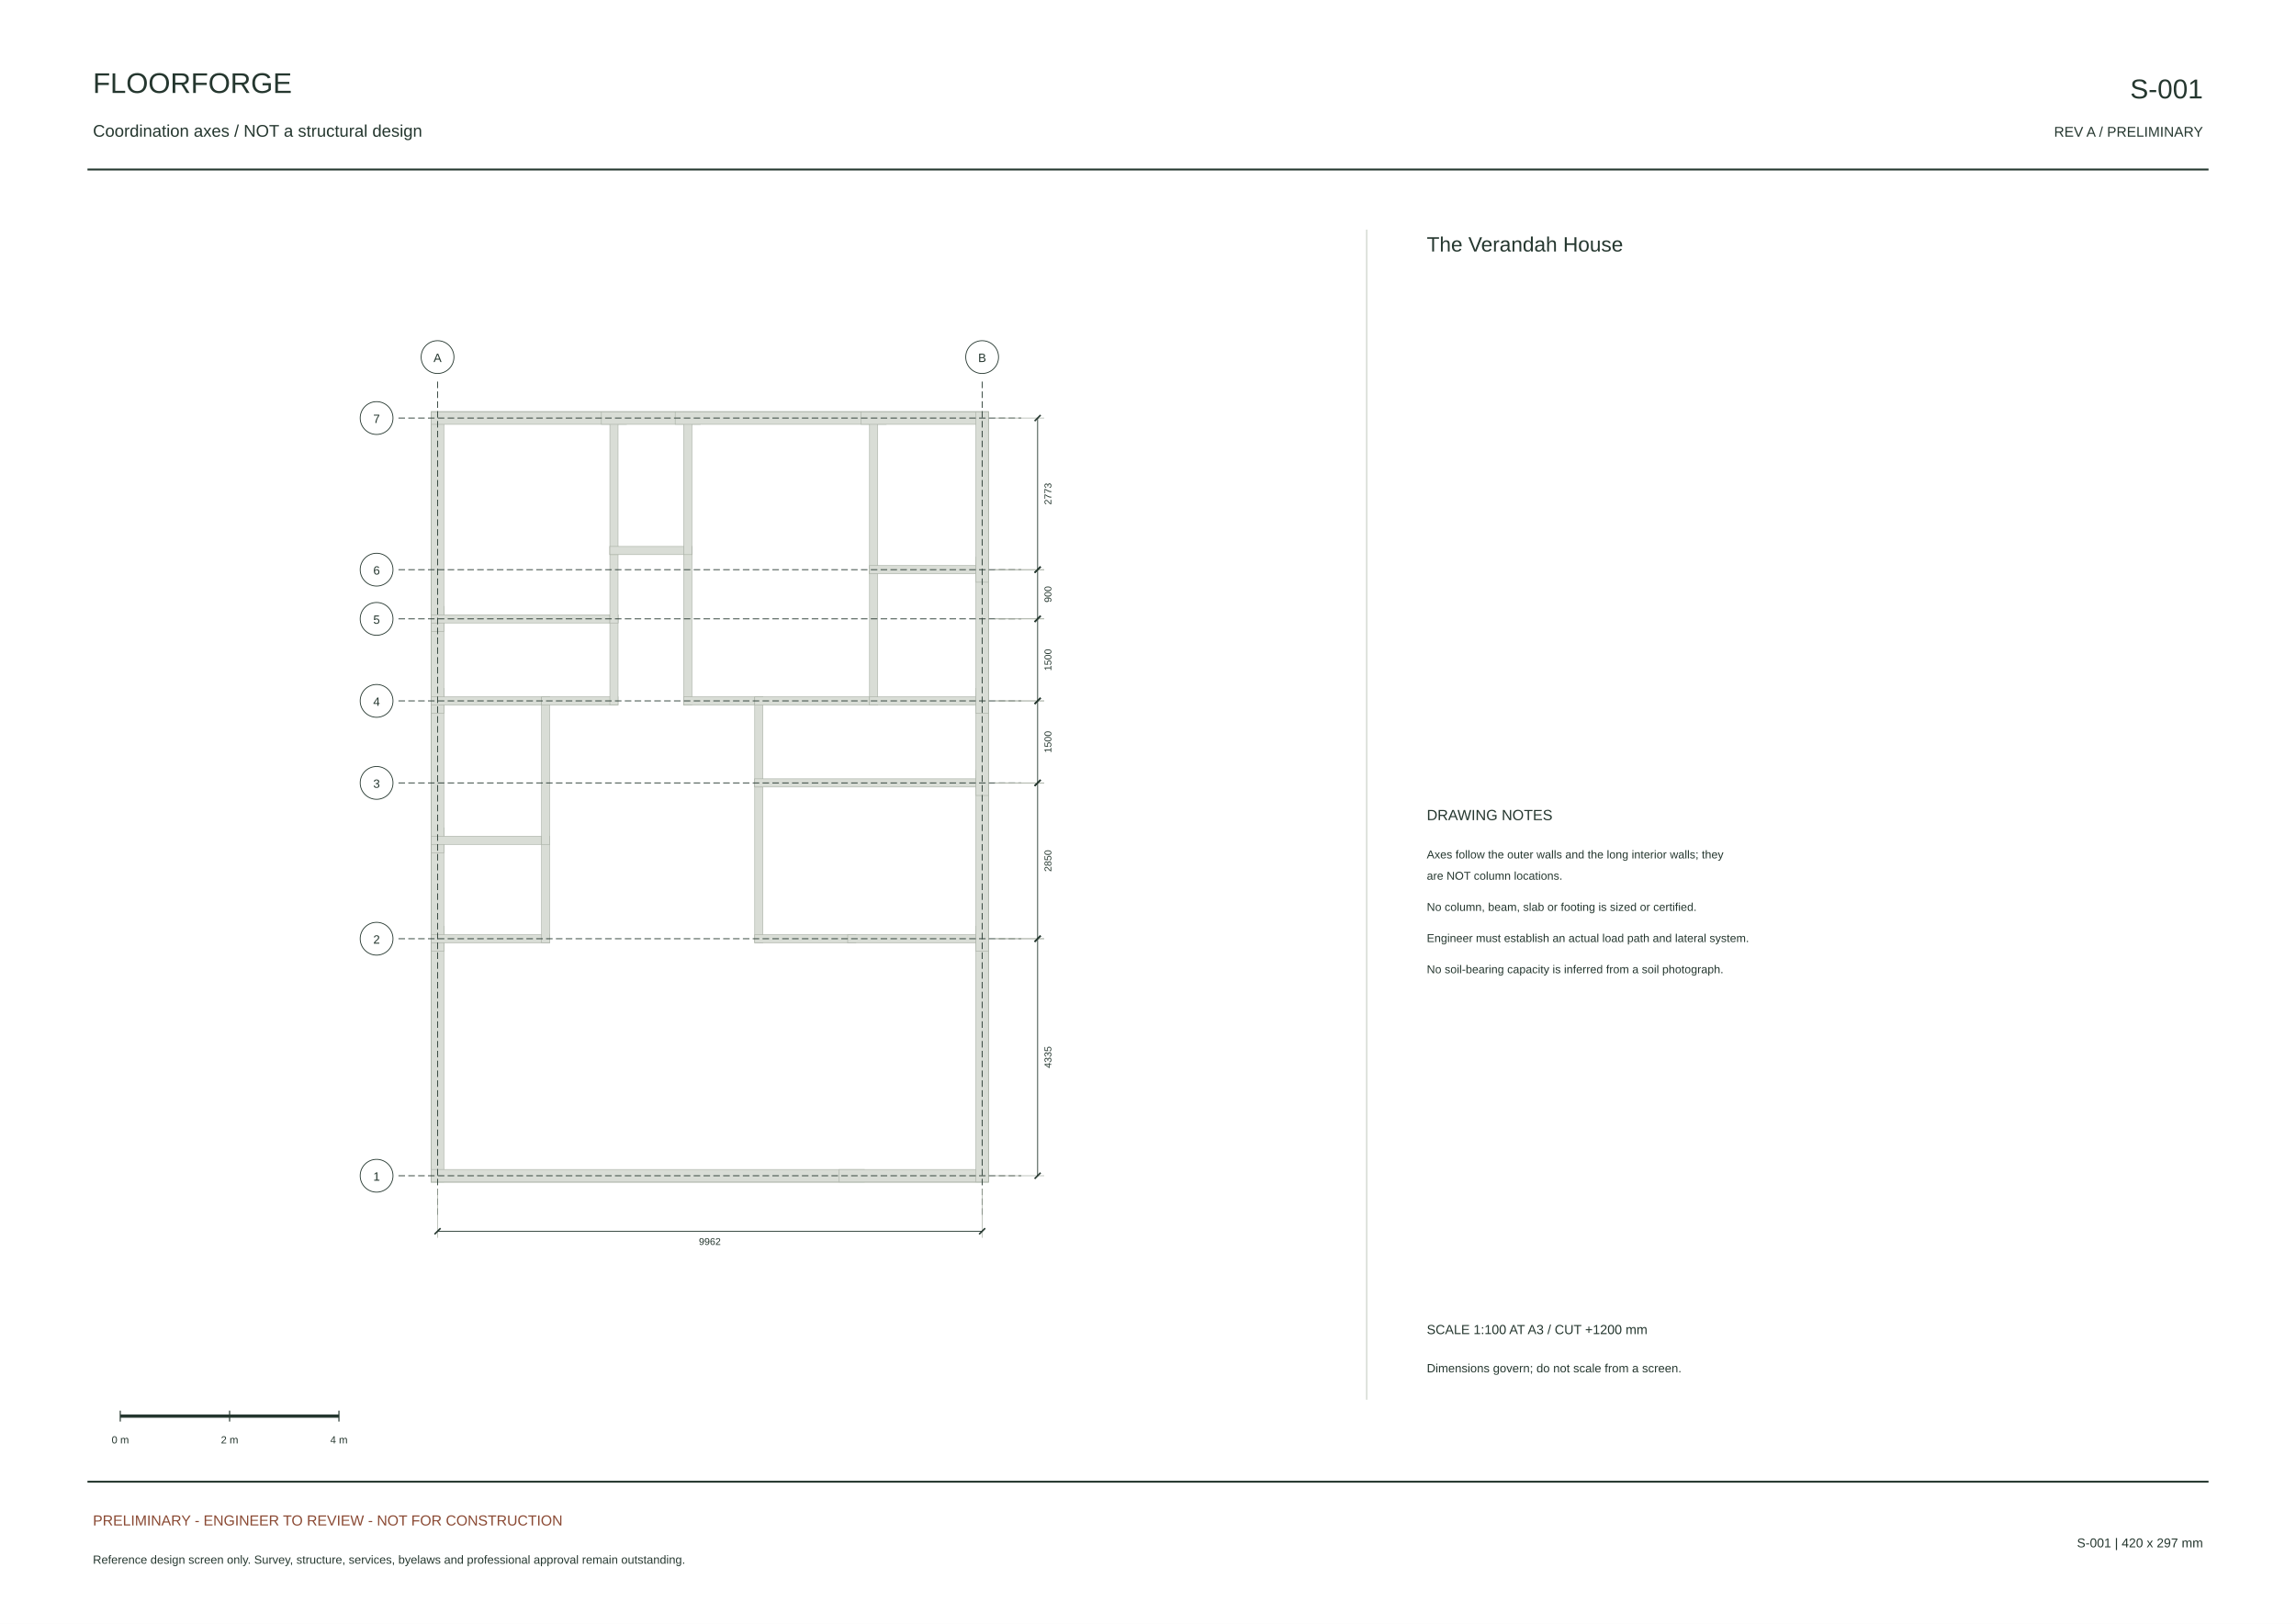
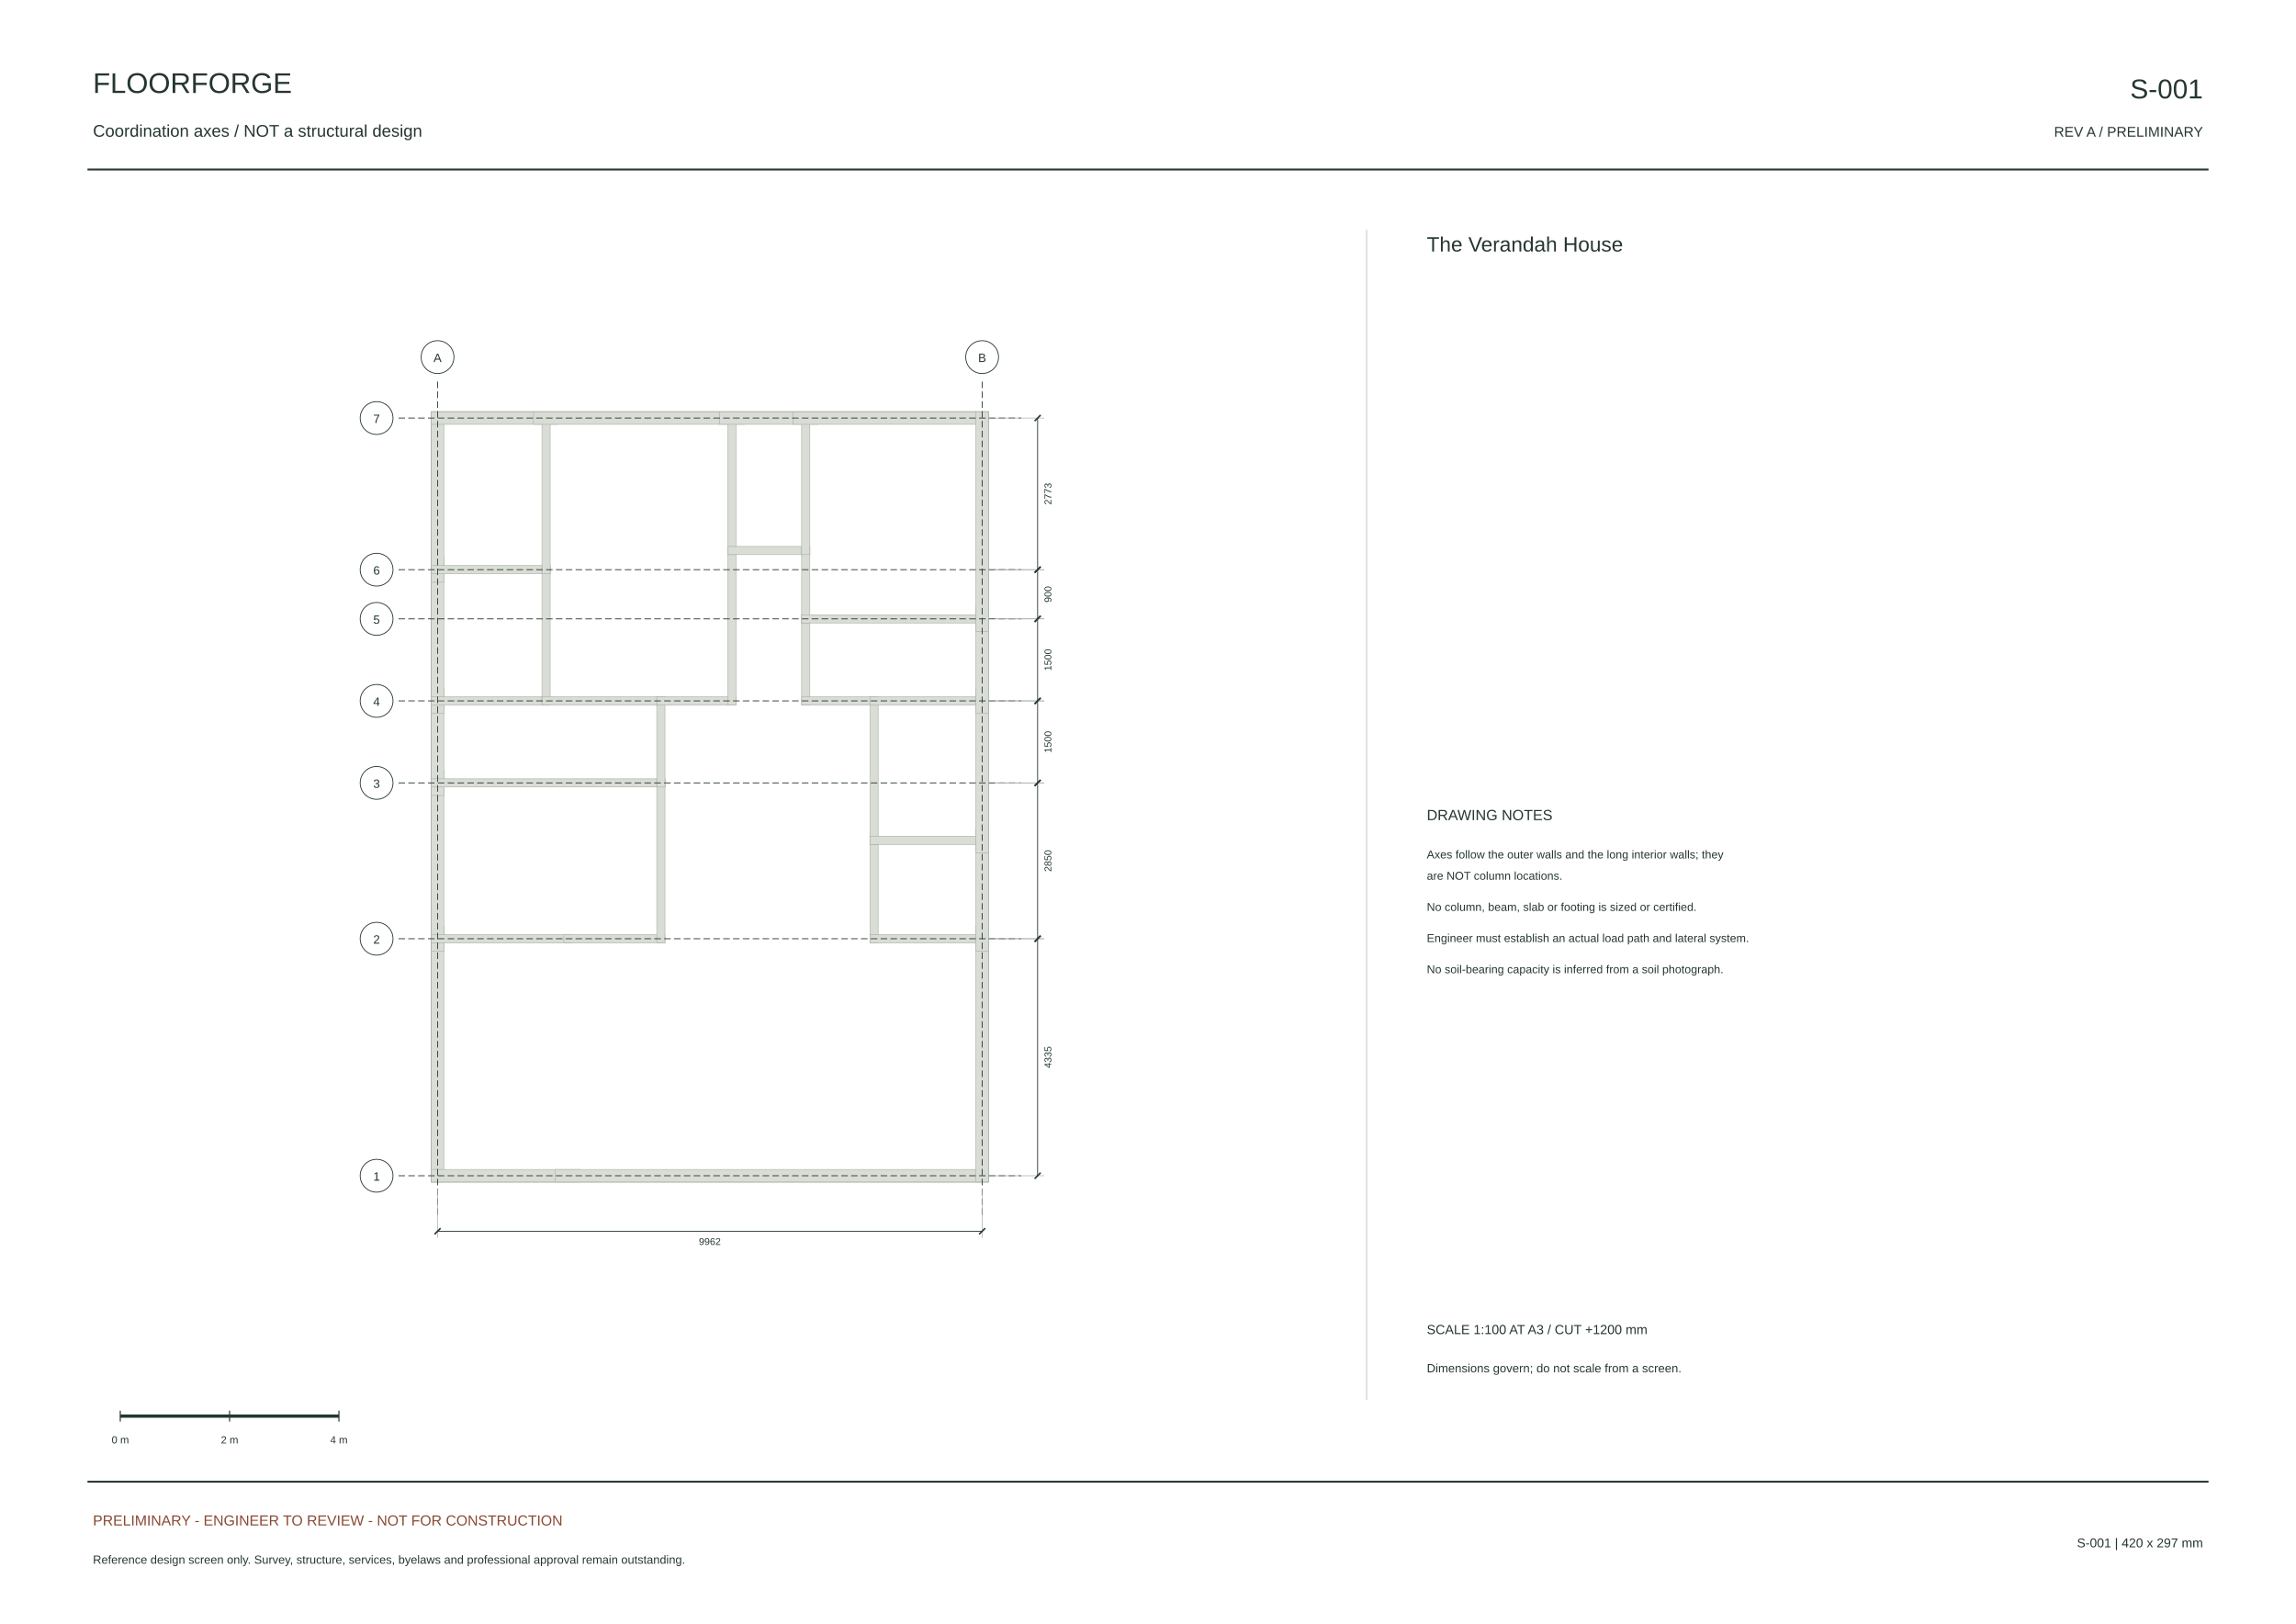
<svg xmlns="http://www.w3.org/2000/svg" width="420mm" height="297mm" viewBox="0 0 420 297">
  <rect width="420" height="297" fill="white" />
  <g font-family="Arial,Helvetica,sans-serif">
    <path d="M 16 31 H 404 M 16 271 H 404" stroke="#25372f" stroke-width=".35" />
    <text x="17" y="17" fill="#25372f" font-size="5.2" text-anchor="start">FLOORFORGE</text>
    <text x="17" y="25" fill="#25372f" font-size="3.1" text-anchor="start">Coordination axes / NOT a structural design</text>
    <text x="403" y="18" fill="#25372f" font-size="5" text-anchor="end">S-001</text>
    <text x="403" y="25" fill="#25372f" font-size="2.6" text-anchor="end">REV A / PRELIMINARY</text>
    <polygon points="180.81,216.19 180.81,75.31 78.89,75.31 78.89,216.19" fill="none" stroke="#a8afa4" stroke-width="0.2" />
    <polygon points="81.19,169.39 81.19,216.19 78.89,216.19 78.89,169.39" fill="#d9ddd6" stroke="#a8afa4" stroke-width="0.1" />
-     <polygon points="158.11,213.89 158.11,216.19 78.89,216.19 78.89,213.89 155.81,213.89" fill="#d9ddd6" stroke="#a8afa4" stroke-width="0.1" />
-     <polygon points="81.19,151.39 81.19,171.69 81.19,173.99 78.89,173.99 78.89,151.39" fill="#d9ddd6" stroke="#a8afa4" stroke-width="0.1" />
-     <polygon points="100.56,170.94 100.56,172.44 78.89,172.44 78.89,170.94 99.81,170.94" fill="#d9ddd6" stroke="#a8afa4" stroke-width="0.1" />
-     <polygon points="81.19,125.89 81.19,153.69 81.19,155.99 78.89,155.99 78.89,125.89" fill="#d9ddd6" stroke="#a8afa4" stroke-width="0.1" />
-     <polygon points="100.56,152.94 100.56,154.44 78.89,154.44 78.89,152.94 99.81,152.94" fill="#d9ddd6" stroke="#a8afa4" stroke-width="0.1" />
-     <polygon points="81.19,110.89 81.19,128.19 81.19,130.49 78.89,130.49 78.89,110.89" fill="#d9ddd6" stroke="#a8afa4" stroke-width="0.1" />
-     <polygon points="100.56,127.44 100.56,128.94 78.89,128.94 78.89,127.44 99.81,127.44" fill="#d9ddd6" stroke="#a8afa4" stroke-width="0.1" />
-     <polygon points="81.19,113.19 81.19,115.49 78.89,115.49 78.89,75.31 81.19,75.31" fill="#d9ddd6" stroke="#a8afa4" stroke-width="0.1" />
-     <polygon points="113.06,112.44 113.06,113.94 78.89,113.94 78.89,112.44 112.31,112.44" fill="#d9ddd6" stroke="#a8afa4" stroke-width="0.1" />
-     <polygon points="114.61,77.61 78.89,77.61 78.89,75.31 114.61,75.31" fill="#d9ddd6" stroke="#a8afa4" stroke-width="0.1" />
-     <polygon points="99.06,152.94 100.56,152.94 100.56,171.69 100.56,172.44 99.06,172.44 99.06,153.69" fill="#d9ddd6" stroke="#a8afa4" stroke-width="0.1" />
-     <polygon points="99.06,127.44 100.56,127.44 100.56,153.69 100.56,154.44 99.06,154.44 99.06,128.19" fill="#d9ddd6" stroke="#a8afa4" stroke-width="0.1" />
-     <polygon points="113.06,127.44 113.06,128.94 99.81,128.94 99.06,128.94 99.06,127.44 112.31,127.44" fill="#d9ddd6" stroke="#a8afa4" stroke-width="0.1" />
-     <polygon points="111.56,112.44 113.06,112.44 113.06,128.19 113.06,128.94 111.56,128.94 111.56,113.19" fill="#d9ddd6" stroke="#a8afa4" stroke-width="0.1" />
-     <polygon points="111.56,99.94 113.06,99.94 113.06,113.19 113.06,113.94 111.56,113.94 111.56,100.69" fill="#d9ddd6" stroke="#a8afa4" stroke-width="0.1" />
-     <polygon points="113.06,100.69 113.06,101.44 111.56,101.44 111.56,75.31 113.06,75.31" fill="#d9ddd6" stroke="#a8afa4" stroke-width="0.1" />
-     <polygon points="126.56,99.94 126.56,101.44 112.31,101.44 111.56,101.44 111.56,99.94 125.81,99.94" fill="#d9ddd6" stroke="#a8afa4" stroke-width="0.1" />
-     <polygon points="128.11,77.61 112.31,77.61 110.01,77.61 110.01,75.31 128.11,75.31" fill="#d9ddd6" stroke="#a8afa4" stroke-width="0.1" />
-     <polygon points="125.06,99.94 126.56,99.94 126.56,128.19 126.56,128.94 125.06,128.94 125.06,100.69" fill="#d9ddd6" stroke="#a8afa4" stroke-width="0.1" />
-     <polygon points="139.56,127.44 139.56,128.94 125.81,128.94 125.06,128.94 125.06,127.44 138.81,127.44" fill="#d9ddd6" stroke="#a8afa4" stroke-width="0.1" />
-     <polygon points="126.56,100.69 126.56,101.44 125.06,101.44 125.06,75.31 126.56,75.31" fill="#d9ddd6" stroke="#a8afa4" stroke-width="0.1" />
-     <polygon points="162.11,77.61 125.81,77.61 123.51,77.61 123.51,75.31 162.11,75.31" fill="#d9ddd6" stroke="#a8afa4" stroke-width="0.1" />
-     <polygon points="138.06,142.44 139.56,142.44 139.56,171.69 139.56,172.44 138.06,172.44 138.06,143.19" fill="#d9ddd6" stroke="#a8afa4" stroke-width="0.1" />
-     <polygon points="156.56,170.94 156.56,172.44 138.81,172.44 138.06,172.44 138.06,170.94 155.81,170.94" fill="#d9ddd6" stroke="#a8afa4" stroke-width="0.1" />
-     <polygon points="138.06,127.44 139.56,127.44 139.56,143.19 139.56,143.94 138.06,143.94 138.06,128.19" fill="#d9ddd6" stroke="#a8afa4" stroke-width="0.1" />
-     <polygon points="138.81,143.94 138.06,143.94 138.06,142.44 180.81,142.44 180.81,143.94" fill="#d9ddd6" stroke="#a8afa4" stroke-width="0.1" />
-     <polygon points="160.56,127.44 160.56,128.94 138.81,128.94 138.06,128.94 138.06,127.44 159.81,127.44" fill="#d9ddd6" stroke="#a8afa4" stroke-width="0.1" />
-     <polygon points="153.51,213.89 180.81,213.89 180.81,216.19 153.51,216.19" fill="#d9ddd6" stroke="#a8afa4" stroke-width="0.1" />
-     <polygon points="155.81,172.44 155.06,172.44 155.06,170.94 180.81,170.94 180.81,172.44" fill="#d9ddd6" stroke="#a8afa4" stroke-width="0.1" />
-     <polygon points="159.06,103.44 160.56,103.44 160.56,128.19 160.56,128.94 159.06,128.94 159.06,104.19" fill="#d9ddd6" stroke="#a8afa4" stroke-width="0.1" />
-     <polygon points="159.81,128.94 159.06,128.94 159.06,127.44 180.81,127.44 180.81,128.94" fill="#d9ddd6" stroke="#a8afa4" stroke-width="0.1" />
-     <polygon points="160.56,104.19 160.56,104.94 159.06,104.94 159.06,75.31 160.56,75.31" fill="#d9ddd6" stroke="#a8afa4" stroke-width="0.1" />
-     <polygon points="159.81,104.94 159.06,104.94 159.06,103.44 180.81,103.44 180.81,104.94" fill="#d9ddd6" stroke="#a8afa4" stroke-width="0.1" />
-     <polygon points="159.81,77.61 157.51,77.61 157.51,75.31 180.81,75.31 180.81,77.61" fill="#d9ddd6" stroke="#a8afa4" stroke-width="0.1" />
+     <polygon points="106.19,213.89 106.19,216.19 78.89,216.19 78.89,213.89 103.89,213.89" fill="#d9ddd6" stroke="#a8afa4" stroke-width="0.1" />
+     <polygon points="81.19,140.89 81.19,171.69 81.19,173.99 78.89,173.99 78.89,140.89" fill="#d9ddd6" stroke="#a8afa4" stroke-width="0.1" />
+     <polygon points="104.64,170.94 104.64,172.44 78.89,172.44 78.89,170.94 103.89,170.94" fill="#d9ddd6" stroke="#a8afa4" stroke-width="0.1" />
+     <polygon points="81.19,125.89 81.19,143.19 81.19,145.49 78.89,145.49 78.89,125.89" fill="#d9ddd6" stroke="#a8afa4" stroke-width="0.1" />
+     <polygon points="121.64,142.44 121.64,143.94 78.89,143.94 78.89,142.44 120.89,142.44" fill="#d9ddd6" stroke="#a8afa4" stroke-width="0.1" />
+     <polygon points="81.19,101.89 81.19,128.19 81.19,130.49 78.89,130.49 78.89,101.89" fill="#d9ddd6" stroke="#a8afa4" stroke-width="0.1" />
+     <polygon points="100.64,127.44 100.64,128.94 78.89,128.94 78.89,127.44 99.89,127.44" fill="#d9ddd6" stroke="#a8afa4" stroke-width="0.1" />
+     <polygon points="81.19,104.19 81.19,106.49 78.89,106.49 78.89,75.31 81.19,75.31" fill="#d9ddd6" stroke="#a8afa4" stroke-width="0.1" />
+     <polygon points="100.64,103.44 100.64,104.94 78.89,104.94 78.89,103.44 99.89,103.44" fill="#d9ddd6" stroke="#a8afa4" stroke-width="0.1" />
+     <polygon points="102.19,77.61 78.89,77.61 78.89,75.31 102.19,75.31" fill="#d9ddd6" stroke="#a8afa4" stroke-width="0.1" />
+     <polygon points="99.14,103.44 100.64,103.44 100.64,128.19 100.64,128.94 99.14,128.94 99.14,104.19" fill="#d9ddd6" stroke="#a8afa4" stroke-width="0.1" />
+     <polygon points="121.64,127.44 121.64,128.94 99.89,128.94 99.14,128.94 99.14,127.44 120.89,127.44" fill="#d9ddd6" stroke="#a8afa4" stroke-width="0.1" />
+     <polygon points="100.64,104.19 100.64,104.94 99.14,104.94 99.14,75.31 100.64,75.31" fill="#d9ddd6" stroke="#a8afa4" stroke-width="0.1" />
+     <polygon points="136.19,77.61 99.89,77.61 97.59,77.61 97.59,75.31 136.19,75.31" fill="#d9ddd6" stroke="#a8afa4" stroke-width="0.1" />
+     <polygon points="101.59,213.89 180.81,213.89 180.81,216.19 101.59,216.19" fill="#d9ddd6" stroke="#a8afa4" stroke-width="0.1" />
+     <polygon points="121.64,170.94 121.64,172.44 103.89,172.44 103.14,172.44 103.14,170.94 120.89,170.94" fill="#d9ddd6" stroke="#a8afa4" stroke-width="0.1" />
+     <polygon points="120.14,142.44 121.64,142.44 121.64,171.69 121.64,172.44 120.14,172.44 120.14,143.19" fill="#d9ddd6" stroke="#a8afa4" stroke-width="0.1" />
+     <polygon points="120.14,127.44 121.64,127.44 121.64,143.19 121.64,143.94 120.14,143.94 120.14,128.19" fill="#d9ddd6" stroke="#a8afa4" stroke-width="0.1" />
+     <polygon points="134.64,127.44 134.64,128.94 120.89,128.94 120.14,128.94 120.14,127.44 133.89,127.44" fill="#d9ddd6" stroke="#a8afa4" stroke-width="0.1" />
+     <polygon points="133.14,99.94 134.64,99.94 134.64,128.19 134.64,128.94 133.14,128.94 133.14,100.69" fill="#d9ddd6" stroke="#a8afa4" stroke-width="0.1" />
+     <polygon points="134.64,100.69 134.64,101.44 133.14,101.44 133.14,75.31 134.64,75.31" fill="#d9ddd6" stroke="#a8afa4" stroke-width="0.1" />
+     <polygon points="148.14,99.94 148.14,101.44 133.89,101.44 133.14,101.44 133.14,99.94 147.39,99.94" fill="#d9ddd6" stroke="#a8afa4" stroke-width="0.1" />
+     <polygon points="149.69,77.61 133.89,77.61 131.59,77.61 131.59,75.31 149.69,75.31" fill="#d9ddd6" stroke="#a8afa4" stroke-width="0.1" />
+     <polygon points="146.64,112.44 148.14,112.44 148.14,128.19 148.14,128.94 146.64,128.94 146.64,113.19" fill="#d9ddd6" stroke="#a8afa4" stroke-width="0.1" />
+     <polygon points="160.64,127.44 160.64,128.94 147.39,128.94 146.64,128.94 146.64,127.44 159.89,127.44" fill="#d9ddd6" stroke="#a8afa4" stroke-width="0.1" />
+     <polygon points="146.64,99.94 148.14,99.94 148.14,113.19 148.14,113.94 146.64,113.94 146.64,100.69" fill="#d9ddd6" stroke="#a8afa4" stroke-width="0.1" />
+     <polygon points="147.39,113.94 146.64,113.94 146.64,112.44 180.81,112.44 180.81,113.94" fill="#d9ddd6" stroke="#a8afa4" stroke-width="0.1" />
+     <polygon points="148.14,100.69 148.14,101.44 146.64,101.44 146.64,75.31 148.14,75.31" fill="#d9ddd6" stroke="#a8afa4" stroke-width="0.1" />
+     <polygon points="147.39,77.61 145.09,77.61 145.09,75.31 180.81,75.31 180.81,77.61" fill="#d9ddd6" stroke="#a8afa4" stroke-width="0.1" />
+     <polygon points="159.14,152.94 160.64,152.94 160.64,171.69 160.64,172.44 159.14,172.44 159.14,153.69" fill="#d9ddd6" stroke="#a8afa4" stroke-width="0.1" />
+     <polygon points="159.89,172.44 159.14,172.44 159.14,170.94 180.81,170.94 180.81,172.44" fill="#d9ddd6" stroke="#a8afa4" stroke-width="0.1" />
+     <polygon points="159.14,127.44 160.64,127.44 160.64,153.69 160.64,154.44 159.14,154.44 159.14,128.19" fill="#d9ddd6" stroke="#a8afa4" stroke-width="0.1" />
+     <polygon points="159.89,154.44 159.14,154.44 159.14,152.94 180.81,152.94 180.81,154.44" fill="#d9ddd6" stroke="#a8afa4" stroke-width="0.1" />
+     <polygon points="159.89,128.94 159.14,128.94 159.14,127.44 180.81,127.44 180.81,128.94" fill="#d9ddd6" stroke="#a8afa4" stroke-width="0.1" />
    <polygon points="178.51,169.39 180.81,169.39 180.81,216.19 178.51,216.19 178.51,171.69" fill="#d9ddd6" stroke="#a8afa4" stroke-width="0.1" />
-     <polygon points="178.51,140.89 180.81,140.89 180.81,173.99 178.51,173.99 178.51,143.19" fill="#d9ddd6" stroke="#a8afa4" stroke-width="0.1" />
-     <polygon points="178.51,125.89 180.81,125.89 180.81,145.49 178.51,145.49 178.51,128.19" fill="#d9ddd6" stroke="#a8afa4" stroke-width="0.1" />
-     <polygon points="178.51,101.89 180.81,101.89 180.81,130.49 178.51,130.49 178.51,104.19" fill="#d9ddd6" stroke="#a8afa4" stroke-width="0.1" />
-     <polygon points="178.51,106.49 178.51,75.31 180.81,75.31 180.81,106.49" fill="#d9ddd6" stroke="#a8afa4" stroke-width="0.1" />
+     <polygon points="178.51,151.39 180.81,151.39 180.81,173.99 178.51,173.99 178.51,153.69" fill="#d9ddd6" stroke="#a8afa4" stroke-width="0.1" />
+     <polygon points="178.51,125.89 180.81,125.89 180.81,155.99 178.51,155.99 178.51,128.19" fill="#d9ddd6" stroke="#a8afa4" stroke-width="0.1" />
+     <polygon points="178.51,110.89 180.81,110.89 180.81,130.49 178.51,130.49 178.51,113.19" fill="#d9ddd6" stroke="#a8afa4" stroke-width="0.1" />
+     <polygon points="178.51,115.49 178.51,75.31 180.81,75.31 180.81,115.49" fill="#d9ddd6" stroke="#a8afa4" stroke-width="0.1" />
    <path d="M 80.04 222.19 L 80.04 69.31" fill="none" stroke="#25372f" stroke-width="0.15" stroke-dasharray="1.2 .6" />
    <circle cx="80.04" cy="65.31" r="3" fill="none" stroke="#25372f" stroke-width="0.15" />
    <text x="80.04" y="66.21" fill="#25372f" font-size="2.2" text-anchor="middle">A</text>
    <path d="M 179.66 222.19 L 179.66 69.31" fill="none" stroke="#25372f" stroke-width="0.15" stroke-dasharray="1.2 .6" />
    <circle cx="179.66" cy="65.31" r="3" fill="none" stroke="#25372f" stroke-width="0.15" />
    <text x="179.66" y="66.21" fill="#25372f" font-size="2.2" text-anchor="middle">B</text>
    <path d="M 72.89 215.04 L 186.81 215.04" fill="none" stroke="#25372f" stroke-width="0.15" stroke-dasharray="1.2 .6" />
    <circle cx="68.89" cy="215.04" r="3" fill="none" stroke="#25372f" stroke-width="0.15" />
    <text x="68.89" y="215.94" fill="#25372f" font-size="2.2" text-anchor="middle">1</text>
    <path d="M 72.89 171.69 L 186.81 171.69" fill="none" stroke="#25372f" stroke-width="0.15" stroke-dasharray="1.2 .6" />
    <circle cx="68.89" cy="171.69" r="3" fill="none" stroke="#25372f" stroke-width="0.15" />
    <text x="68.89" y="172.59" fill="#25372f" font-size="2.2" text-anchor="middle">2</text>
    <path d="M 72.89 143.19 L 186.81 143.19" fill="none" stroke="#25372f" stroke-width="0.15" stroke-dasharray="1.2 .6" />
    <circle cx="68.89" cy="143.19" r="3" fill="none" stroke="#25372f" stroke-width="0.15" />
    <text x="68.89" y="144.09" fill="#25372f" font-size="2.2" text-anchor="middle">3</text>
    <path d="M 72.89 128.19 L 186.81 128.19" fill="none" stroke="#25372f" stroke-width="0.15" stroke-dasharray="1.2 .6" />
    <circle cx="68.89" cy="128.19" r="3" fill="none" stroke="#25372f" stroke-width="0.15" />
    <text x="68.89" y="129.09" fill="#25372f" font-size="2.2" text-anchor="middle">4</text>
    <path d="M 72.89 113.19 L 186.81 113.19" fill="none" stroke="#25372f" stroke-width="0.15" stroke-dasharray="1.2 .6" />
    <circle cx="68.89" cy="113.19" r="3" fill="none" stroke="#25372f" stroke-width="0.15" />
    <text x="68.89" y="114.09" fill="#25372f" font-size="2.2" text-anchor="middle">5</text>
    <path d="M 72.89 104.19 L 186.81 104.19" fill="none" stroke="#25372f" stroke-width="0.15" stroke-dasharray="1.2 .6" />
    <circle cx="68.89" cy="104.19" r="3" fill="none" stroke="#25372f" stroke-width="0.15" />
    <text x="68.89" y="105.09" fill="#25372f" font-size="2.2" text-anchor="middle">6</text>
    <path d="M 72.89 76.46 L 186.81 76.46" fill="none" stroke="#25372f" stroke-width="0.15" stroke-dasharray="1.2 .6" />
    <circle cx="68.89" cy="76.46" r="3" fill="none" stroke="#25372f" stroke-width="0.15" />
    <text x="68.89" y="77.36" fill="#25372f" font-size="2.2" text-anchor="middle">7</text>
    <path d="M 80.04 217.39 L 80.04 226.39" fill="none" stroke="#a8afa4" stroke-width="0.12" />
    <path d="M 179.66 217.39 L 179.66 226.39" fill="none" stroke="#a8afa4" stroke-width="0.12" />
    <path d="M 80.04 225.19 L 179.66 225.19" fill="none" stroke="#25372f" stroke-width="0.15" />
    <path d="M 79.49 225.74 L 80.59 224.64" fill="none" stroke="#25372f" stroke-width="0.28" />
    <path d="M 179.11 225.74 L 180.21 224.64" fill="none" stroke="#25372f" stroke-width="0.28" />
    <text x="129.85" y="227.69" fill="#25372f" font-size="1.8" text-anchor="middle">9962</text>
    <path d="M 182.01 215.04 L 191.01 215.04" fill="none" stroke="#a8afa4" stroke-width="0.12" />
    <path d="M 182.01 171.69 L 191.01 171.69" fill="none" stroke="#a8afa4" stroke-width="0.12" />
    <path d="M 189.81 215.04 L 189.81 171.69" fill="none" stroke="#25372f" stroke-width="0.15" />
    <path d="M 189.26 215.59 L 190.36 214.49" fill="none" stroke="#25372f" stroke-width="0.28" />
    <path d="M 189.26 172.24 L 190.36 171.14" fill="none" stroke="#25372f" stroke-width="0.28" />
    <text x="192.31" y="193.365" fill="#25372f" font-size="1.8" text-anchor="middle" transform="rotate(-90.0 192.31 193.365)">4335</text>
    <path d="M 182.01 171.69 L 191.01 171.69" fill="none" stroke="#a8afa4" stroke-width="0.12" />
    <path d="M 182.01 143.19 L 191.01 143.19" fill="none" stroke="#a8afa4" stroke-width="0.12" />
    <path d="M 189.81 171.69 L 189.81 143.19" fill="none" stroke="#25372f" stroke-width="0.15" />
    <path d="M 189.26 172.24 L 190.36 171.14" fill="none" stroke="#25372f" stroke-width="0.28" />
    <path d="M 189.26 143.74 L 190.36 142.64" fill="none" stroke="#25372f" stroke-width="0.28" />
    <text x="192.31" y="157.44" fill="#25372f" font-size="1.8" text-anchor="middle" transform="rotate(-90.0 192.31 157.44)">2850</text>
    <path d="M 182.01 143.19 L 191.01 143.19" fill="none" stroke="#a8afa4" stroke-width="0.12" />
    <path d="M 182.01 128.19 L 191.01 128.19" fill="none" stroke="#a8afa4" stroke-width="0.12" />
    <path d="M 189.81 143.19 L 189.81 128.19" fill="none" stroke="#25372f" stroke-width="0.15" />
    <path d="M 189.26 143.74 L 190.36 142.64" fill="none" stroke="#25372f" stroke-width="0.28" />
    <path d="M 189.26 128.74 L 190.36 127.64" fill="none" stroke="#25372f" stroke-width="0.28" />
    <text x="192.31" y="135.69" fill="#25372f" font-size="1.8" text-anchor="middle" transform="rotate(-90.0 192.31 135.69)">1500</text>
    <path d="M 182.01 128.19 L 191.01 128.19" fill="none" stroke="#a8afa4" stroke-width="0.12" />
    <path d="M 182.01 113.19 L 191.01 113.19" fill="none" stroke="#a8afa4" stroke-width="0.12" />
    <path d="M 189.81 128.19 L 189.81 113.19" fill="none" stroke="#25372f" stroke-width="0.15" />
    <path d="M 189.26 128.74 L 190.36 127.64" fill="none" stroke="#25372f" stroke-width="0.28" />
    <path d="M 189.26 113.74 L 190.36 112.64" fill="none" stroke="#25372f" stroke-width="0.28" />
    <text x="192.31" y="120.69" fill="#25372f" font-size="1.8" text-anchor="middle" transform="rotate(-90.0 192.31 120.69)">1500</text>
    <path d="M 182.01 113.19 L 191.01 113.19" fill="none" stroke="#a8afa4" stroke-width="0.12" />
    <path d="M 182.01 104.19 L 191.01 104.19" fill="none" stroke="#a8afa4" stroke-width="0.12" />
    <path d="M 189.81 113.19 L 189.81 104.19" fill="none" stroke="#25372f" stroke-width="0.15" />
    <path d="M 189.26 113.74 L 190.36 112.64" fill="none" stroke="#25372f" stroke-width="0.28" />
    <path d="M 189.26 104.74 L 190.36 103.64" fill="none" stroke="#25372f" stroke-width="0.28" />
    <text x="192.31" y="108.69" fill="#25372f" font-size="1.8" text-anchor="middle" transform="rotate(-90.0 192.31 108.69)">900</text>
    <path d="M 182.01 104.19 L 191.01 104.19" fill="none" stroke="#a8afa4" stroke-width="0.12" />
    <path d="M 182.01 76.46 L 191.01 76.46" fill="none" stroke="#a8afa4" stroke-width="0.12" />
    <path d="M 189.81 104.19 L 189.81 76.46" fill="none" stroke="#25372f" stroke-width="0.15" />
    <path d="M 189.26 104.74 L 190.36 103.64" fill="none" stroke="#25372f" stroke-width="0.28" />
    <path d="M 189.26 77.01 L 190.36 75.91" fill="none" stroke="#25372f" stroke-width="0.28" />
    <text x="192.31" y="90.325" fill="#25372f" font-size="1.8" text-anchor="middle" transform="rotate(-90.0 192.31 90.325)">2773</text>
    <path d="M 250 42 V 256" stroke="#c9d0c7" stroke-width=".2" />
    <text x="261" y="46" fill="#25372f" font-size="3.8" text-anchor="start">The Verandah House</text>
    <text x="261" y="150" fill="#25372f" font-size="2.7" text-anchor="start">DRAWING NOTES</text>
    <text x="261" y="157" fill="#25372f" font-size="2.1" text-anchor="start">Axes follow the outer walls and the long interior walls; they</text>
    <text x="261" y="160.9" fill="#25372f" font-size="2.1" text-anchor="start">are NOT column locations.</text>
    <text x="261" y="166.6" fill="#25372f" font-size="2.1" text-anchor="start">No column, beam, slab or footing is sized or certified.</text>
    <text x="261" y="172.3" fill="#25372f" font-size="2.1" text-anchor="start">Engineer must establish an actual load path and lateral system.</text>
    <text x="261" y="178" fill="#25372f" font-size="2.1" text-anchor="start">No soil-bearing capacity is inferred from a soil photograph.</text>
    <text x="261" y="244" fill="#25372f" font-size="2.4" text-anchor="start">SCALE 1:100 AT A3 / CUT +1200 mm</text>
    <text x="261" y="251" fill="#25372f" font-size="2.2" text-anchor="start">Dimensions govern; do not scale from a screen.</text>
    <path d="M 22 259 H 62.0" stroke="#25372f" stroke-width=".6" />
    <path d="M 22.0 258 V 260" stroke="#25372f" stroke-width=".2" />
    <text x="22" y="264" fill="#25372f" font-size="1.9" text-anchor="middle">0 m</text>
    <path d="M 42.0 258 V 260" stroke="#25372f" stroke-width=".2" />
    <text x="42" y="264" fill="#25372f" font-size="1.9" text-anchor="middle">2 m</text>
    <path d="M 62.0 258 V 260" stroke="#25372f" stroke-width=".2" />
    <text x="62" y="264" fill="#25372f" font-size="1.9" text-anchor="middle">4 m</text>
    <text x="17" y="279" fill="#8a4933" font-size="2.65" text-anchor="start">PRELIMINARY - ENGINEER TO REVIEW - NOT FOR CONSTRUCTION</text>
    <text x="17" y="286" fill="#25372f" font-size="2.15" text-anchor="start">Reference design screen only. Survey, structure, services, byelaws and professional approval remain outstanding.</text>
    <text x="403" y="283" fill="#25372f" font-size="2.35" text-anchor="end">S-001  |  420 x 297 mm</text>
  </g>
</svg>
